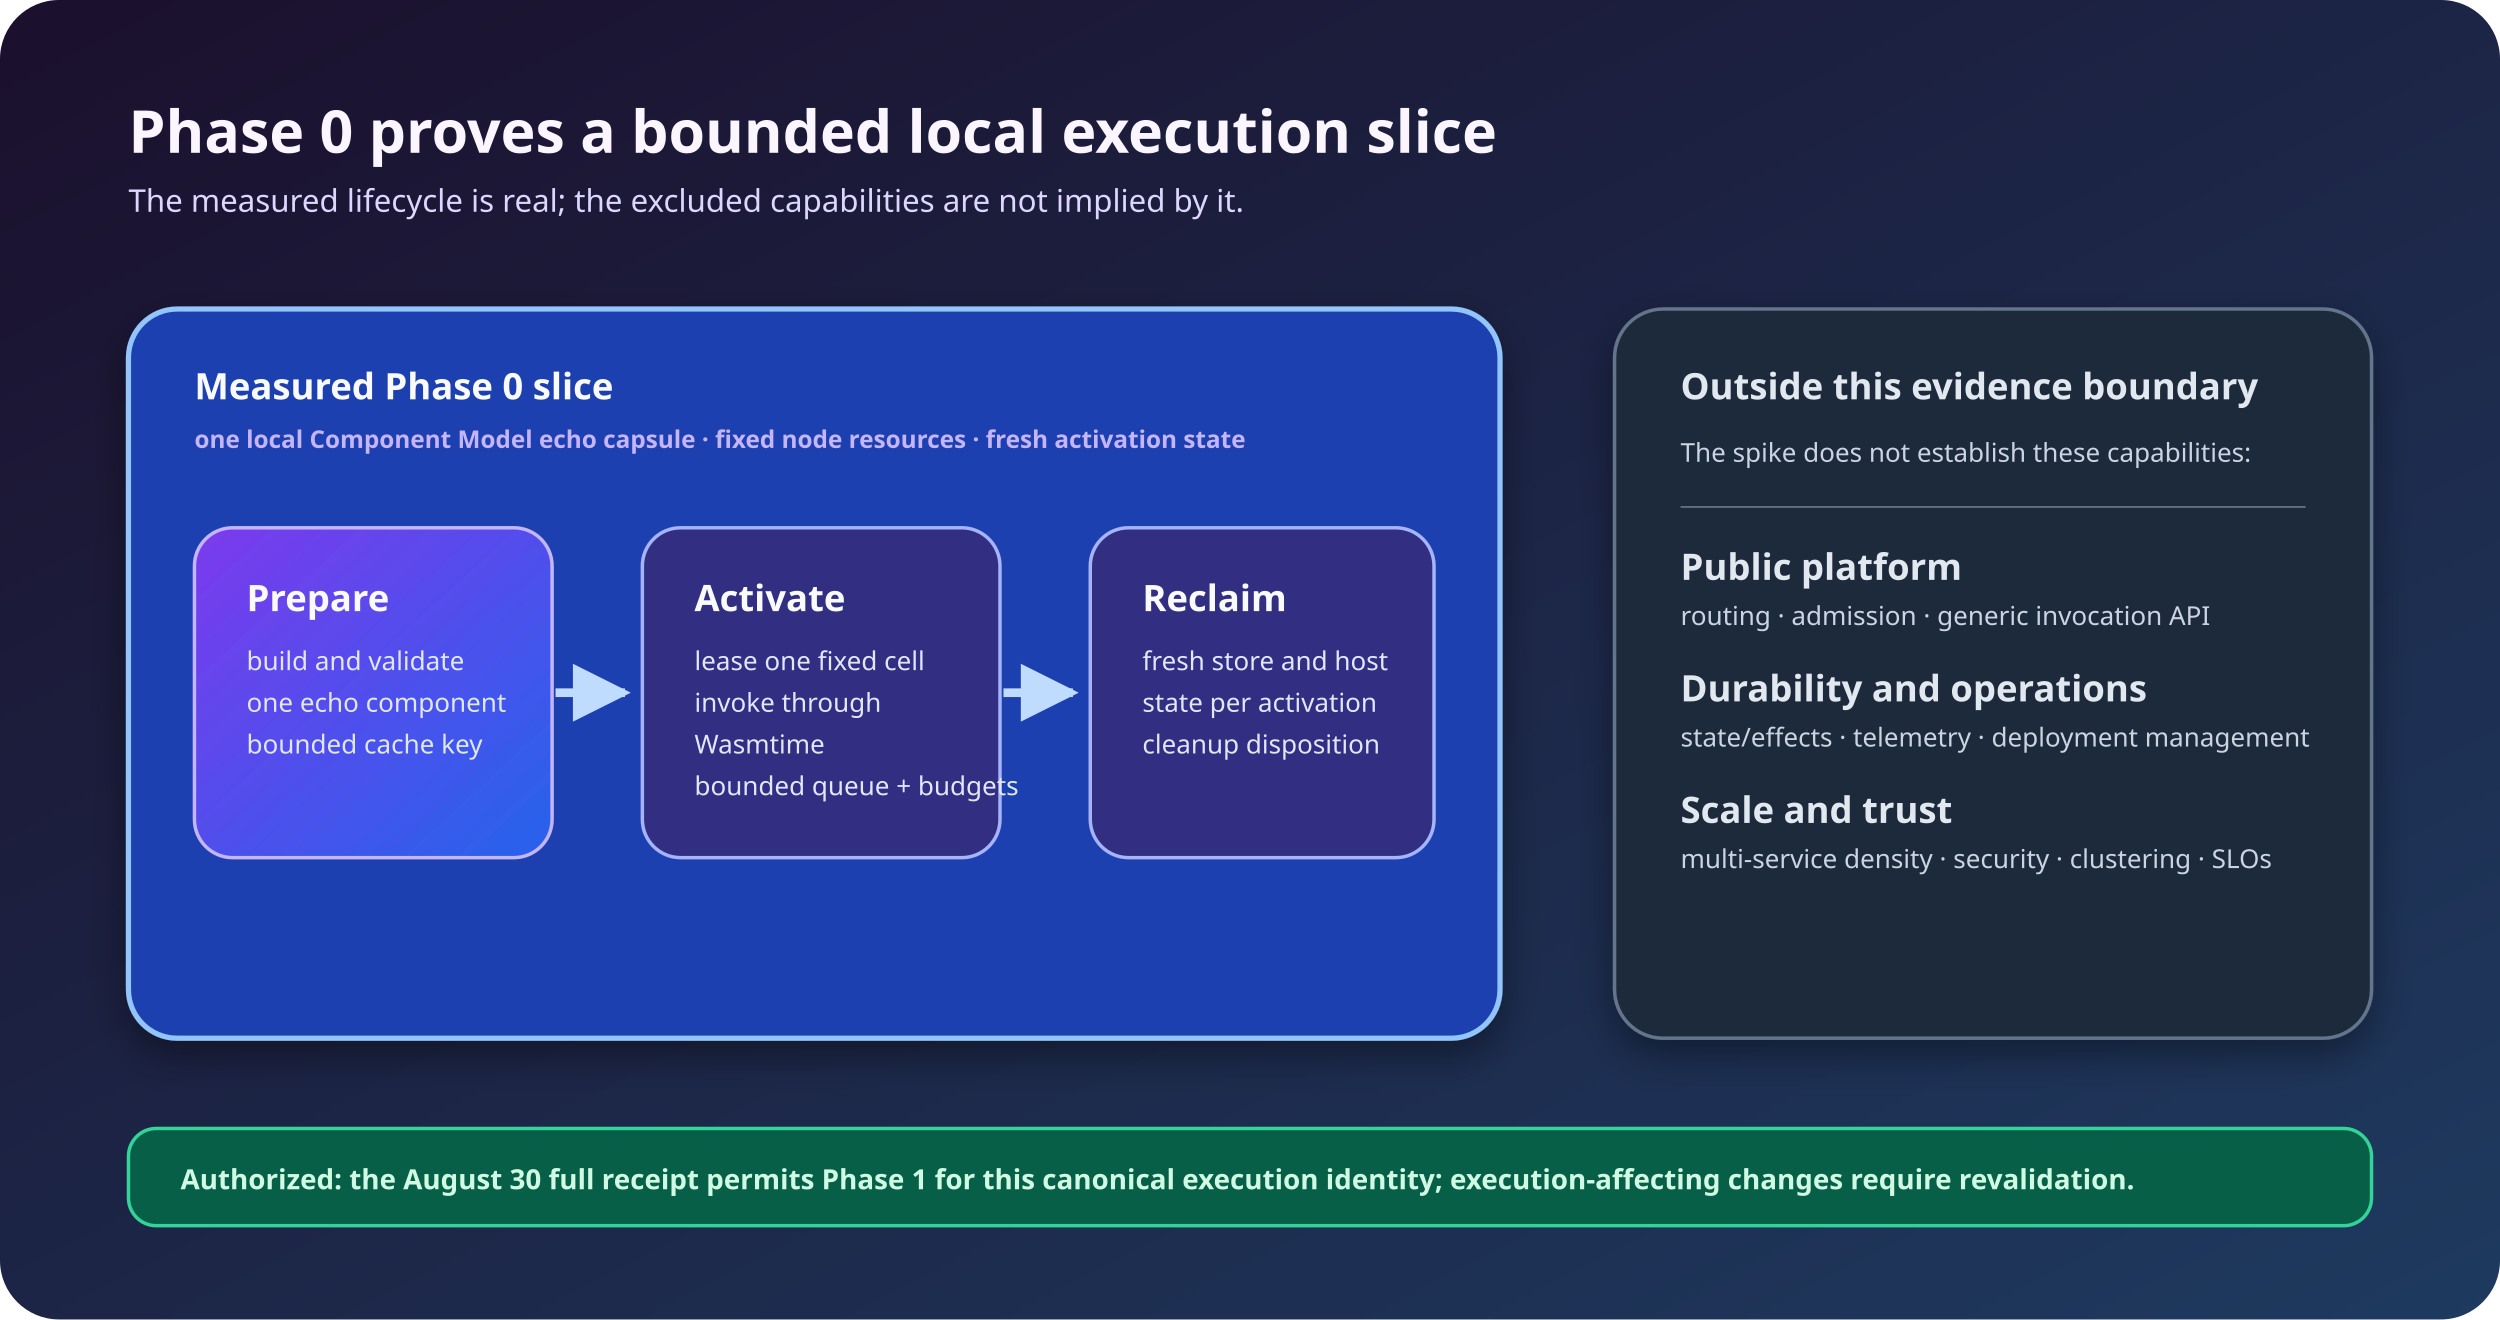
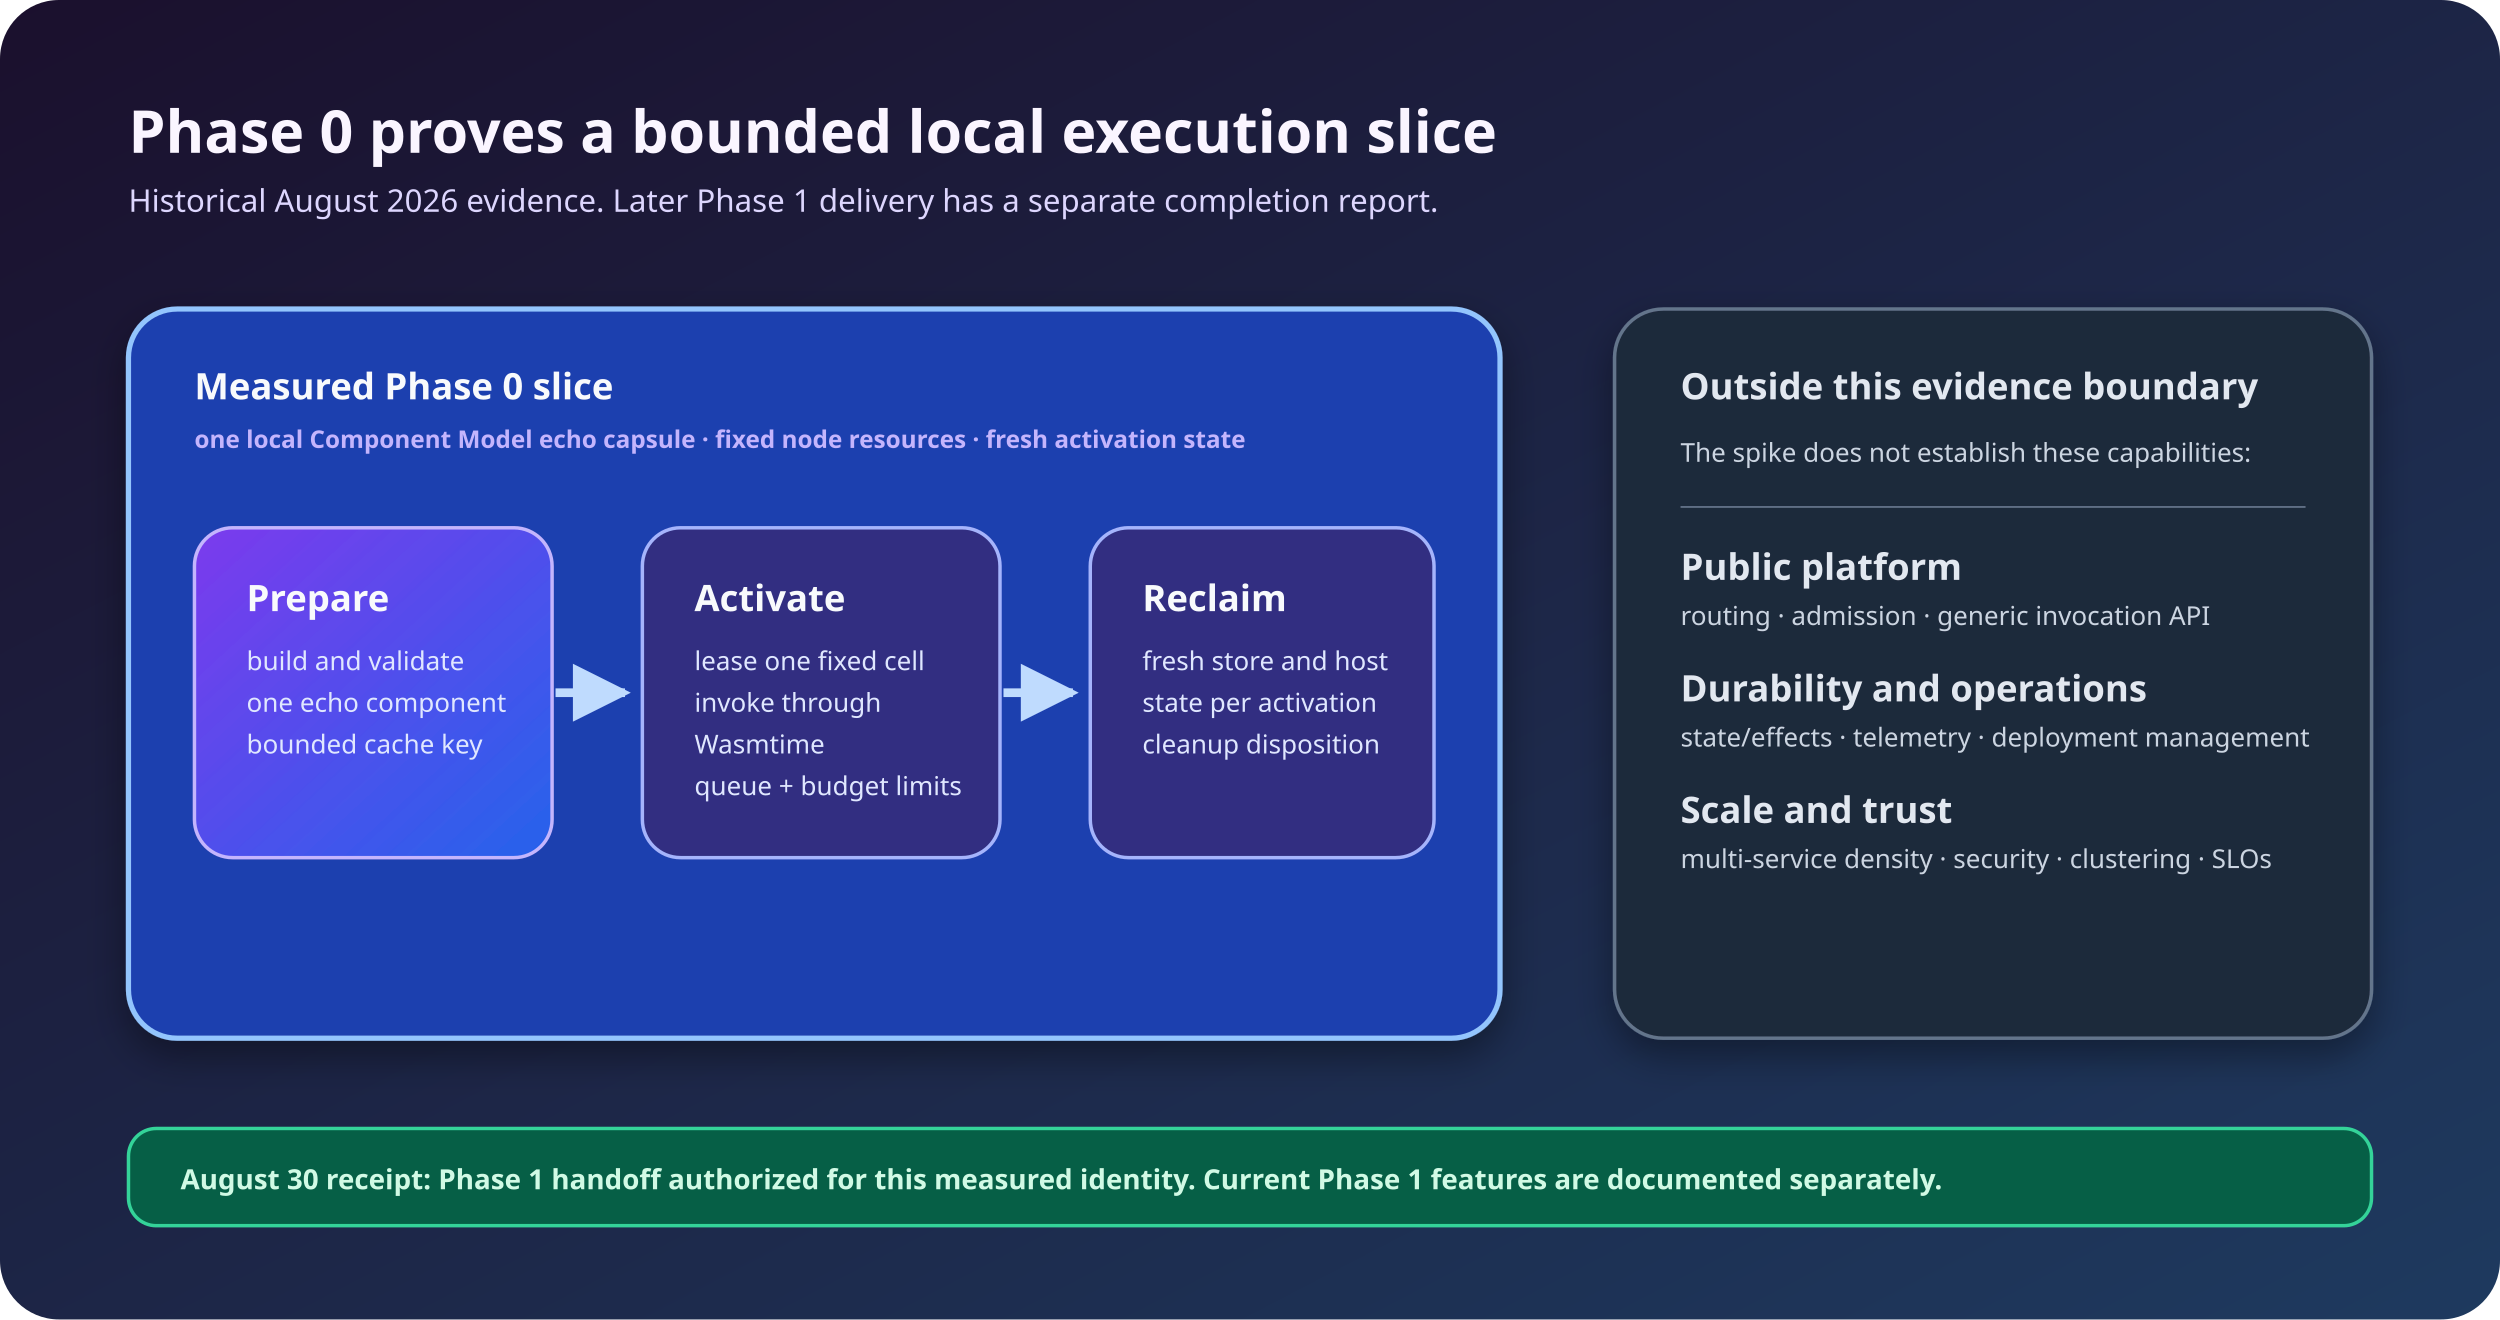
<svg xmlns="http://www.w3.org/2000/svg" viewBox="0 0 1440 760" role="img" aria-labelledby="phase0-scope-title phase0-scope-description">
  <defs>
    <linearGradient id="phase0-scope-background" x1="0" y1="0" x2="1" y2="1">
      <stop offset="0" stop-color="#1b102d" />
      <stop offset="1" stop-color="#1e3a5f" />
    </linearGradient>
    <linearGradient id="phase0-scope-source" x1="0" y1="0" x2="1" y2="1">
      <stop offset="0" stop-color="#7c3aed" />
      <stop offset="1" stop-color="#2563eb" />
    </linearGradient>
    <marker id="phase0-scope-arrow" viewBox="0 0 12 12" refX="10" refY="6" markerWidth="8" markerHeight="8" orient="auto-start-reverse">
      <path d="M 1 1 L 11 6 L 1 11 z" fill="#bfdbfe" />
    </marker>
    <filter id="phase0-scope-shadow" x="-20%" y="-20%" width="140%" height="140%">
      <feDropShadow dx="0" dy="9" stdDeviation="11" flood-color="#09090b" flood-opacity=".38" />
    </filter>
    <style>
      .heading { font: 700 34px system-ui, sans-serif; fill: #faf5ff; }
      .subheading { font: 400 18px system-ui, sans-serif; fill: #ddd6fe; }
      .box-title { font: 700 21px system-ui, sans-serif; fill: #f8fafc; }
      .box-copy { font: 400 15px system-ui, sans-serif; fill: #e0e7ff; }
      .small { font: 600 14px system-ui, sans-serif; fill: #c4b5fd; }
      .outside-title { font: 700 21px system-ui, sans-serif; fill: #e2e8f0; }
      .outside-copy { font: 400 15px system-ui, sans-serif; fill: #cbd5e1; }
      .status { font: 700 16px system-ui, sans-serif; fill: #d1fae5; }
    </style>
  </defs>
  <rect width="1440" height="760" rx="34" fill="url(#phase0-scope-background)" />
  <text x="74" y="88" class="heading">Phase 0 proves a bounded local execution slice</text>
-   <text x="74" y="122" class="subheading">The measured lifecycle is real; the excluded capabilities are not implied by it.</text>
+   <text x="74" y="122" class="subheading">Historical August 2026 evidence. Later Phase 1 delivery has a separate completion report.</text>
  <g filter="url(#phase0-scope-shadow)">
    <rect x="74" y="178" width="790" height="420" rx="28" fill="#1e40af" stroke="#93c5fd" stroke-width="3" />
    <text x="112" y="230" class="box-title">Measured Phase 0 slice</text>
    <text x="112" y="258" class="small">one local Component Model echo capsule · fixed node resources · fresh activation state</text>
    <rect x="112" y="304" width="206" height="190" rx="22" fill="url(#phase0-scope-source)" stroke="#c4b5fd" stroke-width="2" />
    <text x="142" y="352" class="box-title">Prepare</text>
    <text x="142" y="386" class="box-copy">build and validate</text>
    <text x="142" y="410" class="box-copy">one echo component</text>
    <text x="142" y="434" class="box-copy">bounded cache key</text>
    <rect x="370" y="304" width="206" height="190" rx="22" fill="#312e81" stroke="#a5b4fc" stroke-width="2" />
    <text x="400" y="352" class="box-title">Activate</text>
    <text x="400" y="386" class="box-copy">lease one fixed cell</text>
    <text x="400" y="410" class="box-copy">invoke through</text>
    <text x="400" y="434" class="box-copy">Wasmtime</text>
-     <text x="400" y="458" class="box-copy">bounded queue + budgets</text>
+     <text x="400" y="458" class="box-copy">queue + budget limits</text>
    <rect x="628" y="304" width="198" height="190" rx="22" fill="#312e81" stroke="#a5b4fc" stroke-width="2" />
    <text x="658" y="352" class="box-title">Reclaim</text>
    <text x="658" y="386" class="box-copy">fresh store and host</text>
    <text x="658" y="410" class="box-copy">state per activation</text>
    <text x="658" y="434" class="box-copy">cleanup disposition</text>
    <path d="M 320 399 H 360" stroke="#bfdbfe" stroke-width="5" marker-end="url(#phase0-scope-arrow)" />
    <path d="M 578 399 H 618" stroke="#bfdbfe" stroke-width="5" marker-end="url(#phase0-scope-arrow)" />
  </g>
  <g filter="url(#phase0-scope-shadow)">
    <rect x="930" y="178" width="436" height="420" rx="28" fill="#1e293b" stroke="#64748b" stroke-width="2" />
    <text x="968" y="230" class="outside-title">Outside this evidence boundary</text>
    <text x="968" y="266" class="outside-copy">The spike does not establish these capabilities:</text>
    <line x1="968" y1="292" x2="1328" y2="292" stroke="#64748b" stroke-width="1" />
    <text x="968" y="334" class="outside-title">Public platform</text>
    <text x="968" y="360" class="outside-copy">routing · admission · generic invocation API</text>
    <text x="968" y="404" class="outside-title">Durability and operations</text>
    <text x="968" y="430" class="outside-copy">state/effects · telemetry · deployment management</text>
    <text x="968" y="474" class="outside-title">Scale and trust</text>
    <text x="968" y="500" class="outside-copy">multi-service density · security · clustering · SLOs</text>
  </g>
  <rect x="74" y="650" width="1292" height="56" rx="16" fill="#065f46" stroke="#34d399" stroke-width="2" />
-   <text x="104" y="685" class="status">Authorized: the August 30 full receipt permits Phase 1 for this canonical execution identity; execution-affecting changes require revalidation.</text>
+   <text x="104" y="685" class="status">August 30 receipt: Phase 1 handoff authorized for this measured identity. Current Phase 1 features are documented separately.</text>
</svg>
